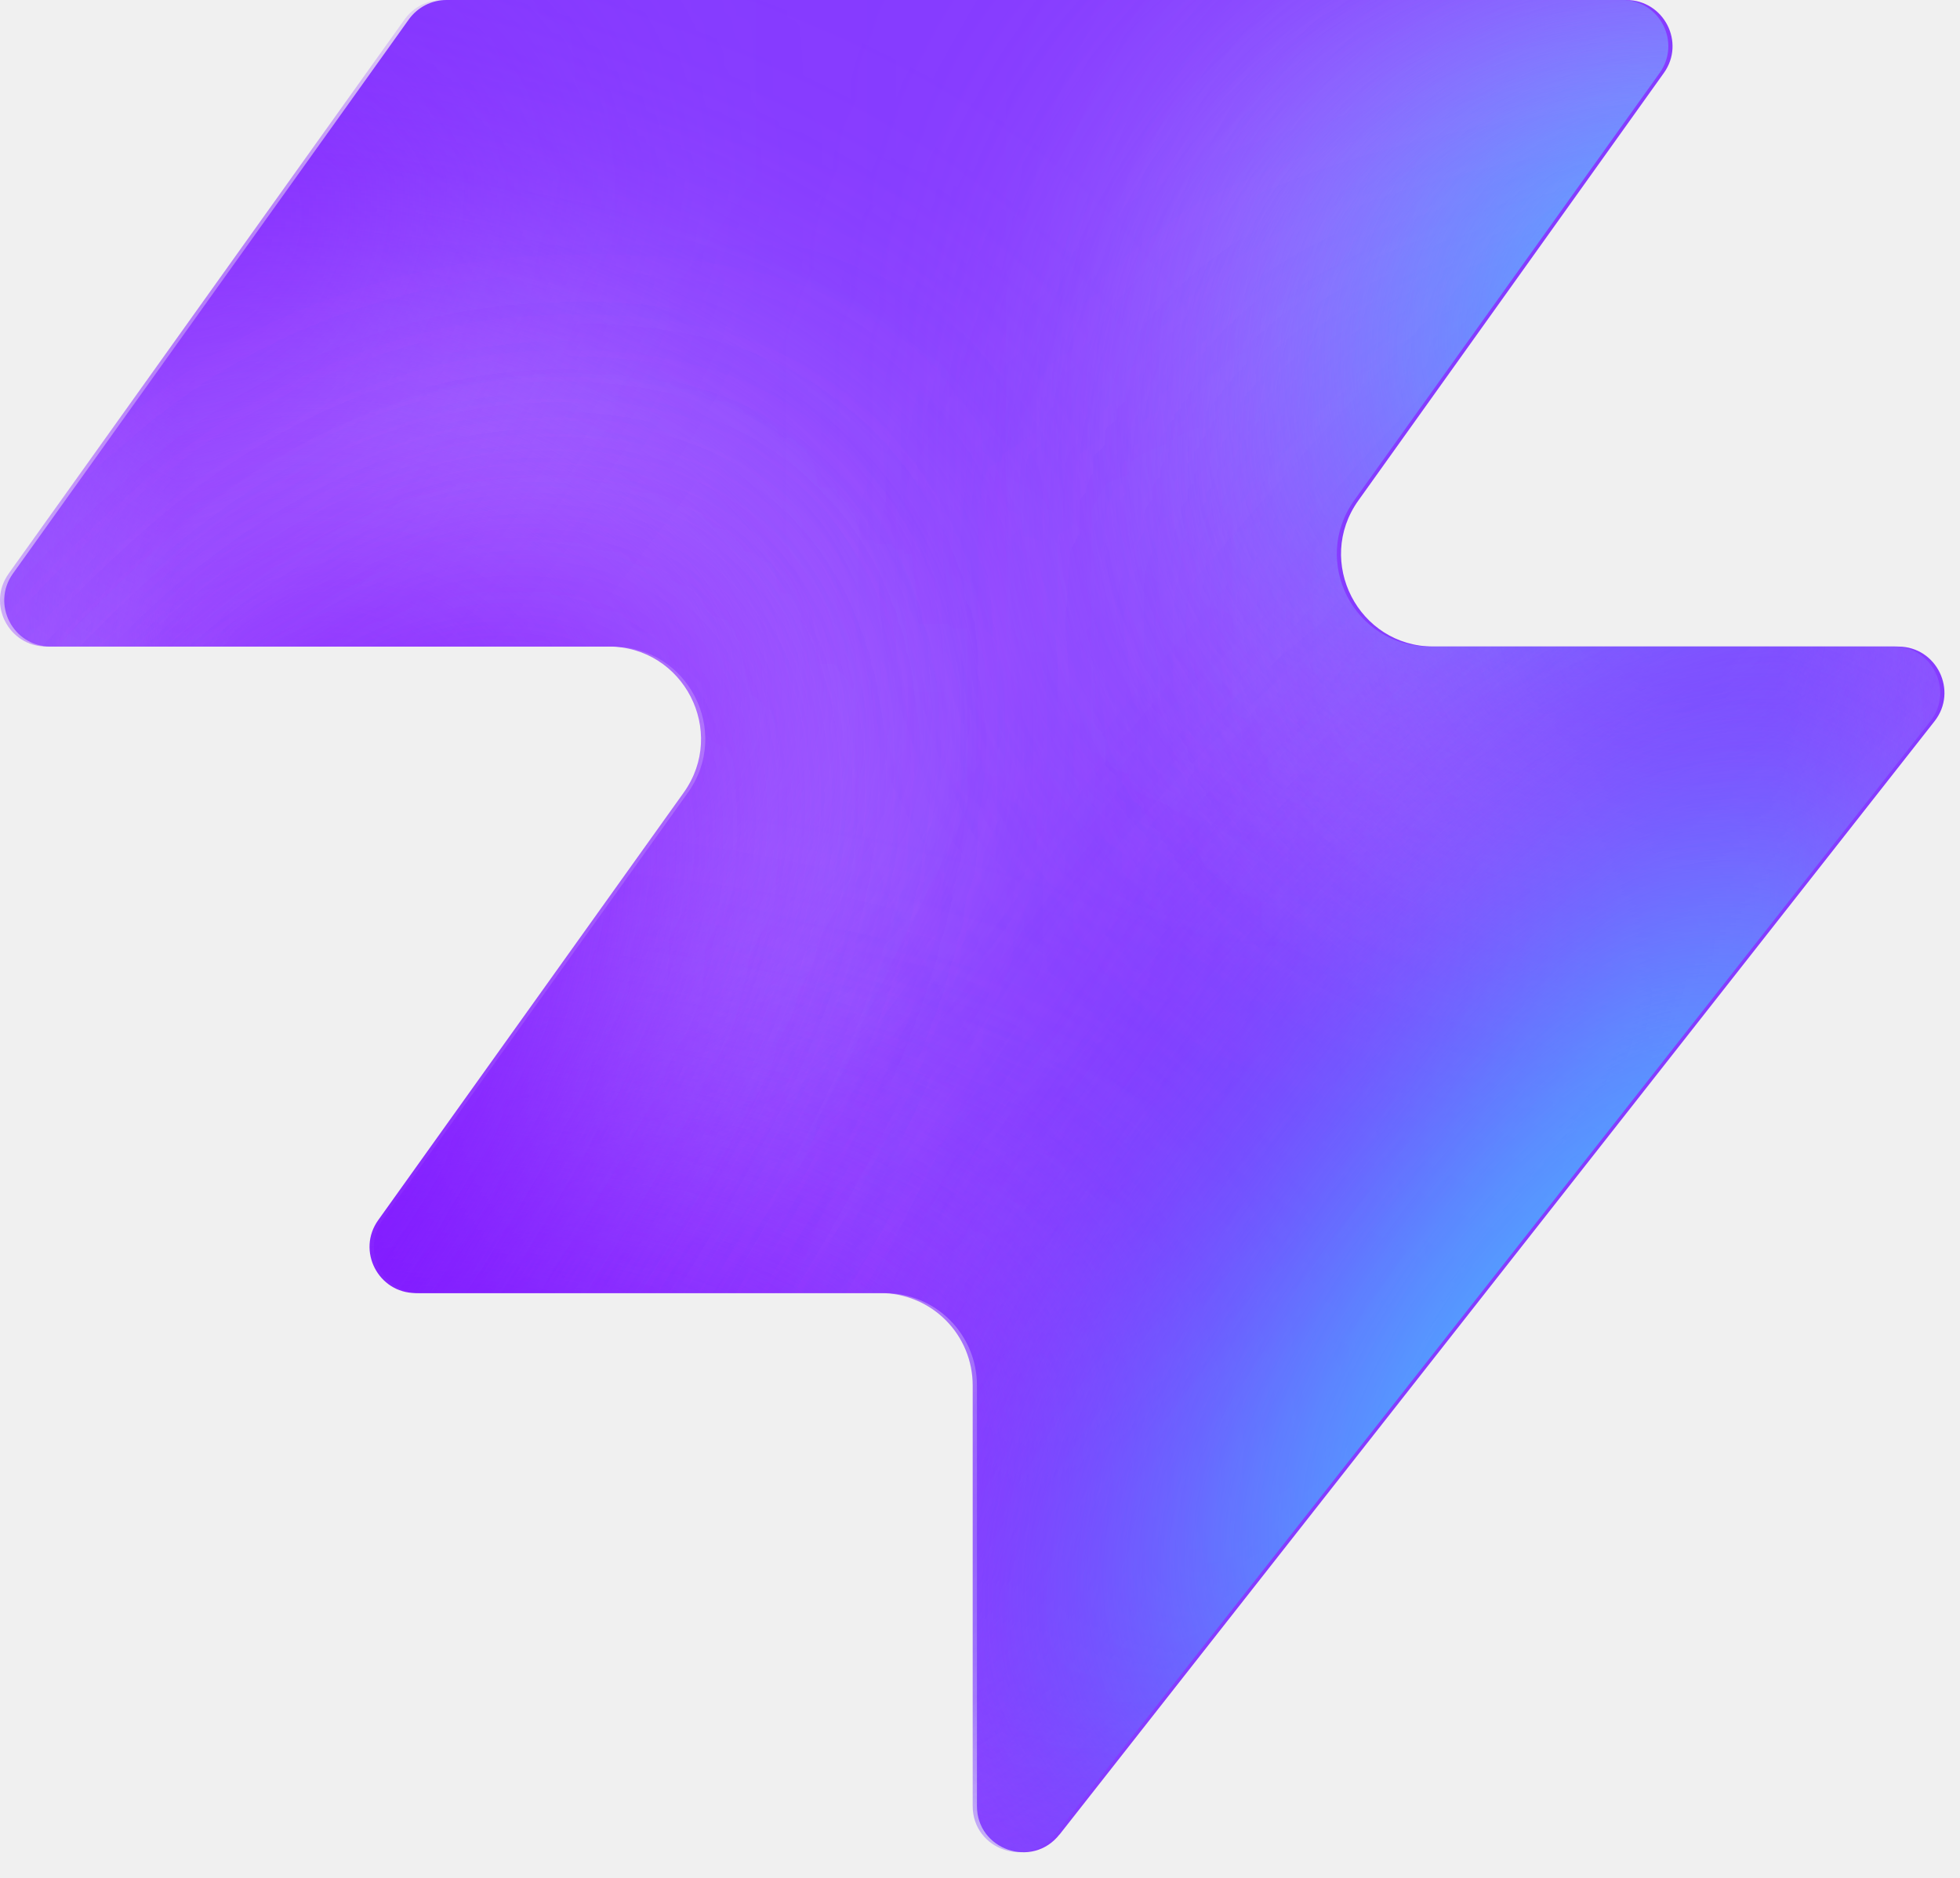
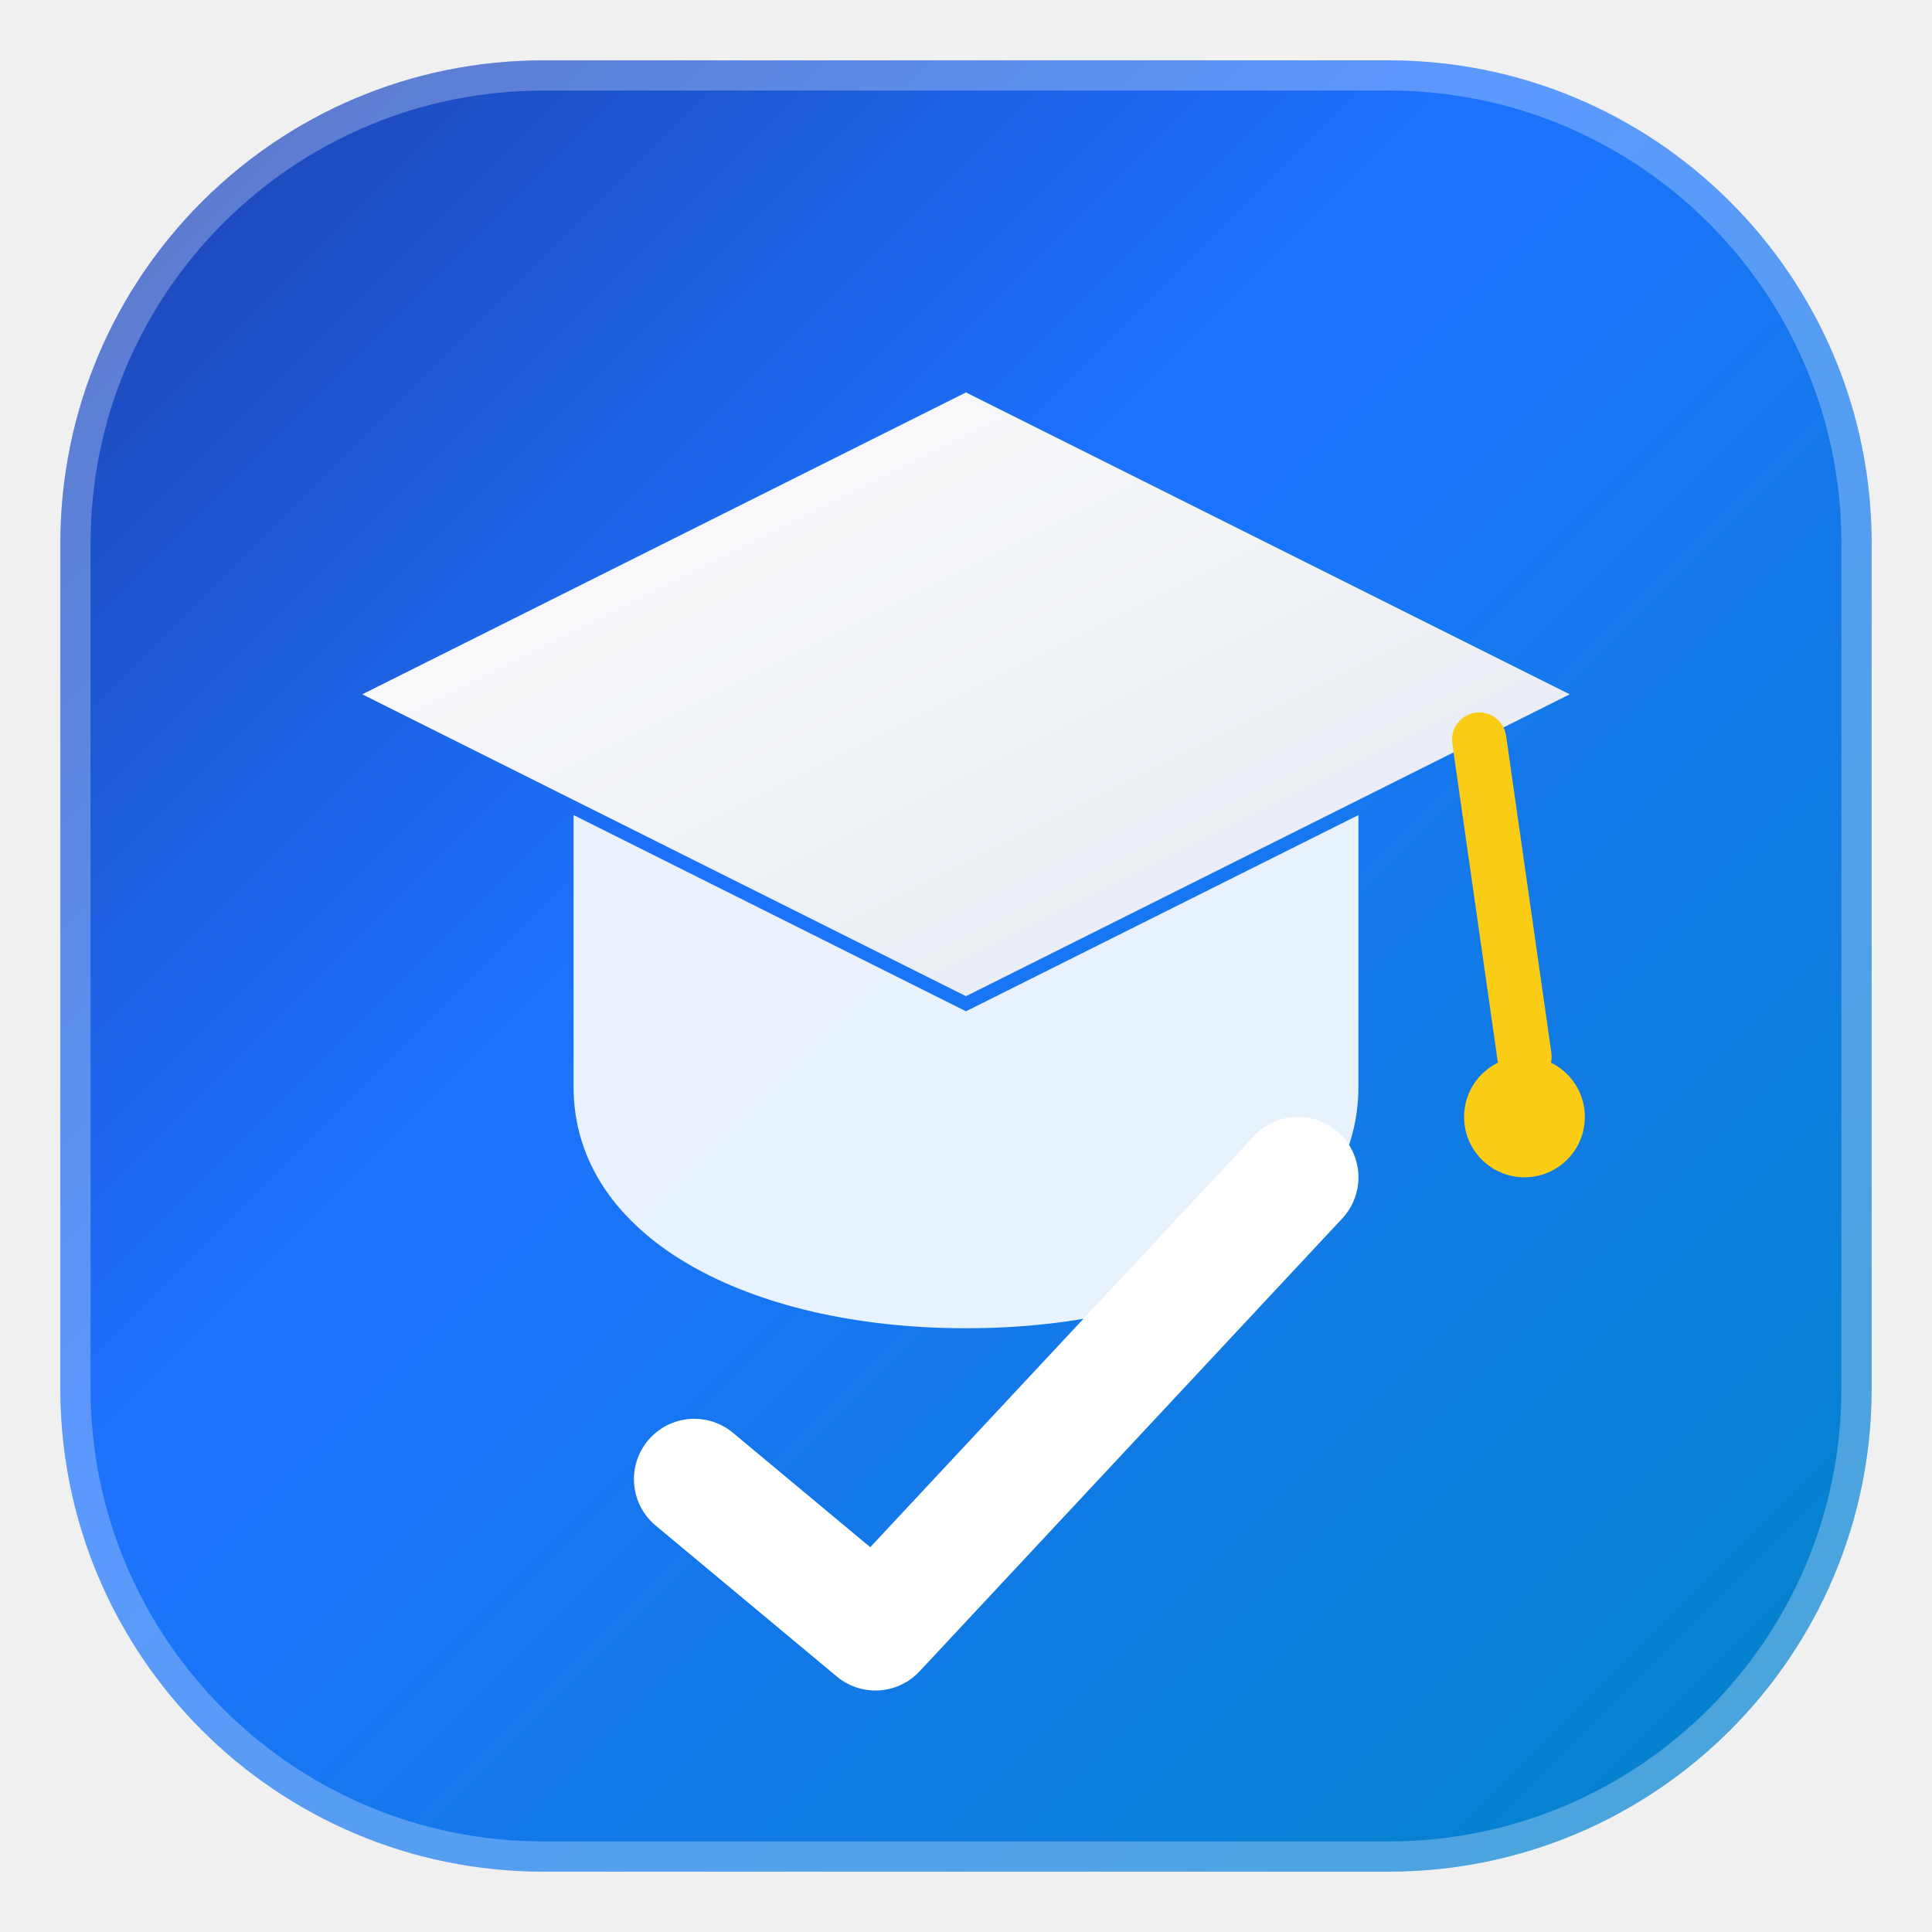
- <svg xmlns="http://www.w3.org/2000/svg" width="48" height="46" fill="none" viewBox="0 0 48 46">
-   <path fill="#863bff" d="M25.946 44.938c-.664.845-2.021.375-2.021-.698V33.937a2.26 2.26 0 0 0-2.262-2.262H10.287c-.92 0-1.456-1.04-.92-1.788l7.48-10.471c1.07-1.497 0-3.578-1.842-3.578H1.237c-.92 0-1.456-1.04-.92-1.788L10.013.474c.214-.297.556-.474.92-.474h28.894c.92 0 1.456 1.04.92 1.788l-7.48 10.471c-1.07 1.498 0 3.579 1.842 3.579h11.377c.943 0 1.473 1.088.89 1.83L25.947 44.94z" style="fill:#863bff;fill:color(display-p3 .525 .23 1);fill-opacity:1" />
-   <mask id="a" width="48" height="46" x="0" y="0" maskUnits="userSpaceOnUse" style="mask-type:alpha">
-     <path fill="#000" d="M25.842 44.938c-.664.844-2.021.375-2.021-.698V33.937a2.26 2.26 0 0 0-2.262-2.262H10.183c-.92 0-1.456-1.04-.92-1.788l7.48-10.471c1.07-1.498 0-3.579-1.842-3.579H1.133c-.92 0-1.456-1.04-.92-1.787L9.91.473c.214-.297.556-.474.92-.474h28.894c.92 0 1.456 1.04.92 1.788l-7.48 10.471c-1.07 1.498 0 3.578 1.842 3.578h11.377c.943 0 1.473 1.088.89 1.832L25.843 44.94z" style="fill:#000;fill-opacity:1" />
-   </mask>
-   <g mask="url(#a)">
-     <g filter="url(#b)">
-       <ellipse cx="5.508" cy="14.704" fill="#ede6ff" rx="5.508" ry="14.704" style="fill:#ede6ff;fill:color(display-p3 .927 .903 1);fill-opacity:1" transform="matrix(.00324 1 1 -.00324 -4.47 31.516)" />
-     </g>
-     <g filter="url(#c)">
-       <ellipse cx="10.399" cy="29.851" fill="#ede6ff" rx="10.399" ry="29.851" style="fill:#ede6ff;fill:color(display-p3 .927 .903 1);fill-opacity:1" transform="matrix(.00324 1 1 -.00324 -39.328 7.883)" />
-     </g>
-     <g filter="url(#d)">
-       <ellipse cx="5.508" cy="30.487" fill="#7e14ff" rx="5.508" ry="30.487" style="fill:#7e14ff;fill:color(display-p3 .492 .077 1);fill-opacity:1" transform="rotate(89.814 -25.913 -14.639)scale(1 -1)" />
-     </g>
-     <g filter="url(#e)">
-       <ellipse cx="5.508" cy="30.599" fill="#7e14ff" rx="5.508" ry="30.599" style="fill:#7e14ff;fill:color(display-p3 .492 .077 1);fill-opacity:1" transform="rotate(89.814 -32.644 -3.334)scale(1 -1)" />
-     </g>
-     <g filter="url(#f)">
-       <ellipse cx="5.508" cy="30.599" fill="#7e14ff" rx="5.508" ry="30.599" style="fill:#7e14ff;fill:color(display-p3 .492 .077 1);fill-opacity:1" transform="matrix(.00324 1 1 -.00324 -34.34 30.47)" />
-     </g>
-     <g filter="url(#g)">
-       <ellipse cx="14.072" cy="22.078" fill="#ede6ff" rx="14.072" ry="22.078" style="fill:#ede6ff;fill:color(display-p3 .927 .903 1);fill-opacity:1" transform="rotate(93.35 24.506 48.493)scale(-1 1)" />
-     </g>
-     <g filter="url(#h)">
-       <ellipse cx="3.47" cy="21.501" fill="#7e14ff" rx="3.47" ry="21.501" style="fill:#7e14ff;fill:color(display-p3 .492 .077 1);fill-opacity:1" transform="rotate(89.009 28.708 47.59)scale(-1 1)" />
-     </g>
-     <g filter="url(#i)">
-       <ellipse cx="3.47" cy="21.501" fill="#7e14ff" rx="3.47" ry="21.501" style="fill:#7e14ff;fill:color(display-p3 .492 .077 1);fill-opacity:1" transform="rotate(89.009 28.708 47.59)scale(-1 1)" />
-     </g>
-     <g filter="url(#j)">
-       <ellipse cx=".387" cy="8.972" fill="#7e14ff" rx="4.407" ry="29.108" style="fill:#7e14ff;fill:color(display-p3 .492 .077 1);fill-opacity:1" transform="rotate(39.51 .387 8.972)" />
-     </g>
-     <g filter="url(#k)">
-       <ellipse cx="47.523" cy="-6.092" fill="#7e14ff" rx="4.407" ry="29.108" style="fill:#7e14ff;fill:color(display-p3 .492 .077 1);fill-opacity:1" transform="rotate(37.892 47.523 -6.092)" />
-     </g>
-     <g filter="url(#l)">
-       <ellipse cx="41.412" cy="6.333" fill="#47bfff" rx="5.971" ry="9.665" style="fill:#47bfff;fill:color(display-p3 .28 .748 1);fill-opacity:1" transform="rotate(37.892 41.412 6.333)" />
-     </g>
-     <g filter="url(#m)">
-       <ellipse cx="-1.879" cy="38.332" fill="#7e14ff" rx="4.407" ry="29.108" style="fill:#7e14ff;fill:color(display-p3 .492 .077 1);fill-opacity:1" transform="rotate(37.892 -1.88 38.332)" />
-     </g>
-     <g filter="url(#n)">
-       <ellipse cx="-1.879" cy="38.332" fill="#7e14ff" rx="4.407" ry="29.108" style="fill:#7e14ff;fill:color(display-p3 .492 .077 1);fill-opacity:1" transform="rotate(37.892 -1.88 38.332)" />
-     </g>
-     <g filter="url(#o)">
-       <ellipse cx="35.651" cy="29.907" fill="#7e14ff" rx="4.407" ry="29.108" style="fill:#7e14ff;fill:color(display-p3 .492 .077 1);fill-opacity:1" transform="rotate(37.892 35.651 29.907)" />
-     </g>
-     <g filter="url(#p)">
-       <ellipse cx="38.418" cy="32.4" fill="#47bfff" rx="5.971" ry="15.297" style="fill:#47bfff;fill:color(display-p3 .28 .748 1);fill-opacity:1" transform="rotate(37.892 38.418 32.4)" />
-     </g>
-   </g>
+ <svg xmlns="http://www.w3.org/2000/svg" viewBox="0 0 64 64" width="64" height="64" fill="none">
  <defs>
-     <filter id="b" width="60.045" height="41.654" x="-19.77" y="16.149" color-interpolation-filters="sRGB" filterUnits="userSpaceOnUse">
-       <feFlood flood-opacity="0" result="BackgroundImageFix" />
-       <feBlend in="SourceGraphic" in2="BackgroundImageFix" result="shape" />
-       <feGaussianBlur result="effect1_foregroundBlur_2002_17158" stdDeviation="7.659" />
-     </filter>
-     <filter id="c" width="90.34" height="51.437" x="-54.613" y="-7.533" color-interpolation-filters="sRGB" filterUnits="userSpaceOnUse">
-       <feFlood flood-opacity="0" result="BackgroundImageFix" />
-       <feBlend in="SourceGraphic" in2="BackgroundImageFix" result="shape" />
-       <feGaussianBlur result="effect1_foregroundBlur_2002_17158" stdDeviation="7.659" />
-     </filter>
-     <filter id="d" width="79.355" height="29.4" x="-49.64" y="2.03" color-interpolation-filters="sRGB" filterUnits="userSpaceOnUse">
-       <feFlood flood-opacity="0" result="BackgroundImageFix" />
-       <feBlend in="SourceGraphic" in2="BackgroundImageFix" result="shape" />
-       <feGaussianBlur result="effect1_foregroundBlur_2002_17158" stdDeviation="4.596" />
-     </filter>
-     <filter id="e" width="79.579" height="29.4" x="-45.045" y="20.029" color-interpolation-filters="sRGB" filterUnits="userSpaceOnUse">
-       <feFlood flood-opacity="0" result="BackgroundImageFix" />
-       <feBlend in="SourceGraphic" in2="BackgroundImageFix" result="shape" />
-       <feGaussianBlur result="effect1_foregroundBlur_2002_17158" stdDeviation="4.596" />
-     </filter>
-     <filter id="f" width="79.579" height="29.4" x="-43.513" y="21.178" color-interpolation-filters="sRGB" filterUnits="userSpaceOnUse">
-       <feFlood flood-opacity="0" result="BackgroundImageFix" />
-       <feBlend in="SourceGraphic" in2="BackgroundImageFix" result="shape" />
-       <feGaussianBlur result="effect1_foregroundBlur_2002_17158" stdDeviation="4.596" />
-     </filter>
-     <filter id="g" width="74.749" height="58.852" x="15.756" y="-17.901" color-interpolation-filters="sRGB" filterUnits="userSpaceOnUse">
-       <feFlood flood-opacity="0" result="BackgroundImageFix" />
-       <feBlend in="SourceGraphic" in2="BackgroundImageFix" result="shape" />
-       <feGaussianBlur result="effect1_foregroundBlur_2002_17158" stdDeviation="7.659" />
-     </filter>
-     <filter id="h" width="61.377" height="25.362" x="23.548" y="2.284" color-interpolation-filters="sRGB" filterUnits="userSpaceOnUse">
-       <feFlood flood-opacity="0" result="BackgroundImageFix" />
-       <feBlend in="SourceGraphic" in2="BackgroundImageFix" result="shape" />
-       <feGaussianBlur result="effect1_foregroundBlur_2002_17158" stdDeviation="4.596" />
-     </filter>
-     <filter id="i" width="61.377" height="25.362" x="23.548" y="2.284" color-interpolation-filters="sRGB" filterUnits="userSpaceOnUse">
-       <feFlood flood-opacity="0" result="BackgroundImageFix" />
-       <feBlend in="SourceGraphic" in2="BackgroundImageFix" result="shape" />
-       <feGaussianBlur result="effect1_foregroundBlur_2002_17158" stdDeviation="4.596" />
-     </filter>
-     <filter id="j" width="56.045" height="63.649" x="-27.636" y="-22.853" color-interpolation-filters="sRGB" filterUnits="userSpaceOnUse">
-       <feFlood flood-opacity="0" result="BackgroundImageFix" />
-       <feBlend in="SourceGraphic" in2="BackgroundImageFix" result="shape" />
-       <feGaussianBlur result="effect1_foregroundBlur_2002_17158" stdDeviation="4.596" />
-     </filter>
-     <filter id="k" width="54.814" height="64.646" x="20.116" y="-38.415" color-interpolation-filters="sRGB" filterUnits="userSpaceOnUse">
-       <feFlood flood-opacity="0" result="BackgroundImageFix" />
-       <feBlend in="SourceGraphic" in2="BackgroundImageFix" result="shape" />
-       <feGaussianBlur result="effect1_foregroundBlur_2002_17158" stdDeviation="4.596" />
-     </filter>
-     <filter id="l" width="33.541" height="35.313" x="24.641" y="-11.323" color-interpolation-filters="sRGB" filterUnits="userSpaceOnUse">
-       <feFlood flood-opacity="0" result="BackgroundImageFix" />
-       <feBlend in="SourceGraphic" in2="BackgroundImageFix" result="shape" />
-       <feGaussianBlur result="effect1_foregroundBlur_2002_17158" stdDeviation="4.596" />
-     </filter>
-     <filter id="m" width="54.814" height="64.646" x="-29.286" y="6.009" color-interpolation-filters="sRGB" filterUnits="userSpaceOnUse">
-       <feFlood flood-opacity="0" result="BackgroundImageFix" />
-       <feBlend in="SourceGraphic" in2="BackgroundImageFix" result="shape" />
-       <feGaussianBlur result="effect1_foregroundBlur_2002_17158" stdDeviation="4.596" />
-     </filter>
-     <filter id="n" width="54.814" height="64.646" x="-29.286" y="6.009" color-interpolation-filters="sRGB" filterUnits="userSpaceOnUse">
-       <feFlood flood-opacity="0" result="BackgroundImageFix" />
-       <feBlend in="SourceGraphic" in2="BackgroundImageFix" result="shape" />
-       <feGaussianBlur result="effect1_foregroundBlur_2002_17158" stdDeviation="4.596" />
-     </filter>
-     <filter id="o" width="54.814" height="64.646" x="8.244" y="-2.416" color-interpolation-filters="sRGB" filterUnits="userSpaceOnUse">
-       <feFlood flood-opacity="0" result="BackgroundImageFix" />
-       <feBlend in="SourceGraphic" in2="BackgroundImageFix" result="shape" />
-       <feGaussianBlur result="effect1_foregroundBlur_2002_17158" stdDeviation="4.596" />
-     </filter>
-     <filter id="p" width="39.409" height="43.623" x="18.713" y="10.588" color-interpolation-filters="sRGB" filterUnits="userSpaceOnUse">
-       <feFlood flood-opacity="0" result="BackgroundImageFix" />
-       <feBlend in="SourceGraphic" in2="BackgroundImageFix" result="shape" />
-       <feGaussianBlur result="effect1_foregroundBlur_2002_17158" stdDeviation="4.596" />
-     </filter>
+     <linearGradient id="assessProGrad" x1="0%" y1="0%" x2="100%" y2="100%">
+       <stop offset="0%" stop-color="#1e40af" />
+       <stop offset="40%" stop-color="#1d72fe" />
+       <stop offset="100%" stop-color="#0284c7" />
+     </linearGradient>
+     <linearGradient id="capAccent" x1="0%" y1="0%" x2="100%" y2="100%">
+       <stop offset="0%" stop-color="#ffffff" />
+       <stop offset="100%" stop-color="#e2e8f0" />
+     </linearGradient>
  </defs>
+   <rect x="2" y="2" width="60" height="60" rx="16" fill="url(#assessProGrad)" />
+   <rect x="2.5" y="2.5" width="59" height="59" rx="15.5" stroke="rgba(255,255,255,0.28)" stroke-width="1" />
+   <polygon points="32,13 52,23 32,33 12,23" fill="url(#capAccent)" />
+   <path d="M19,27 L19,36 C19,41 24.8,44 32,44 C39.2,44 45,41 45,36 L45,27 L32,33.5 Z" fill="#ffffff" fill-opacity="0.9" />
+   <path d="M49,24.5 L50.5,35" stroke="#facc15" stroke-width="1.8" stroke-linecap="round" />
+   <circle cx="50.5" cy="37" r="2" fill="#facc15" />
+   <path d="M23,49 L29,54 L43,39" stroke="#ffffff" stroke-width="4" stroke-linecap="round" stroke-linejoin="round" />
</svg>
